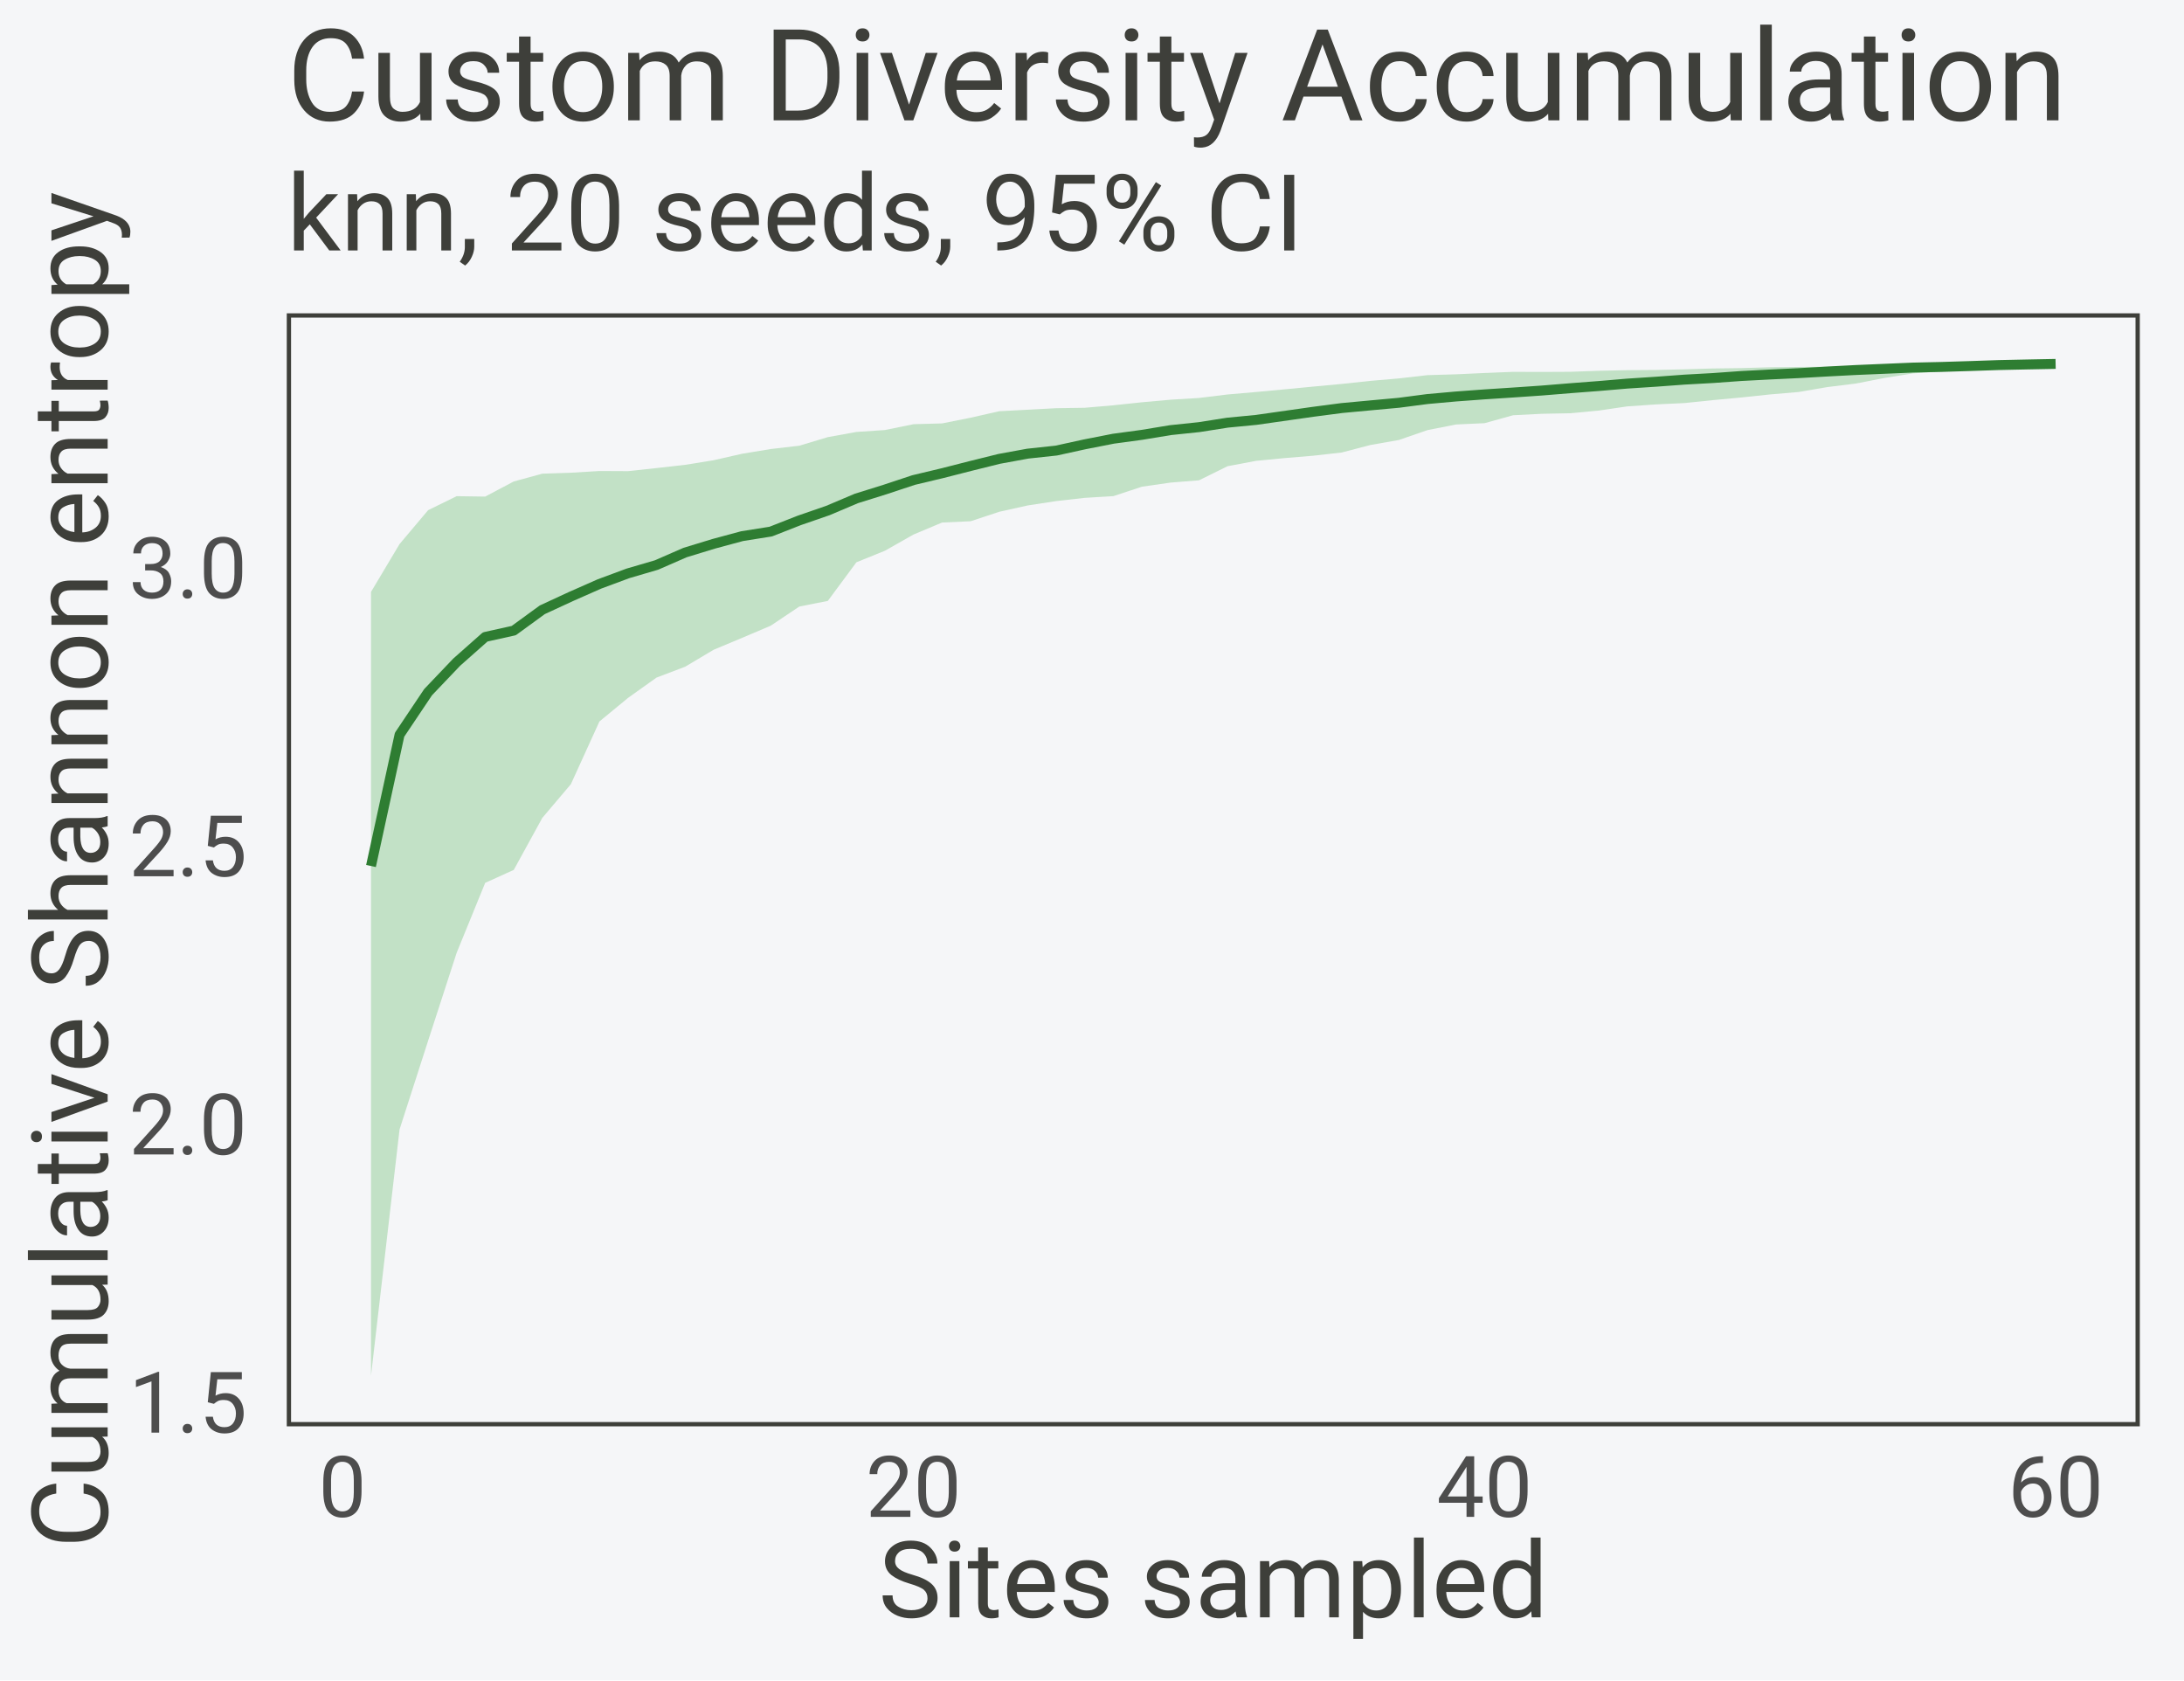
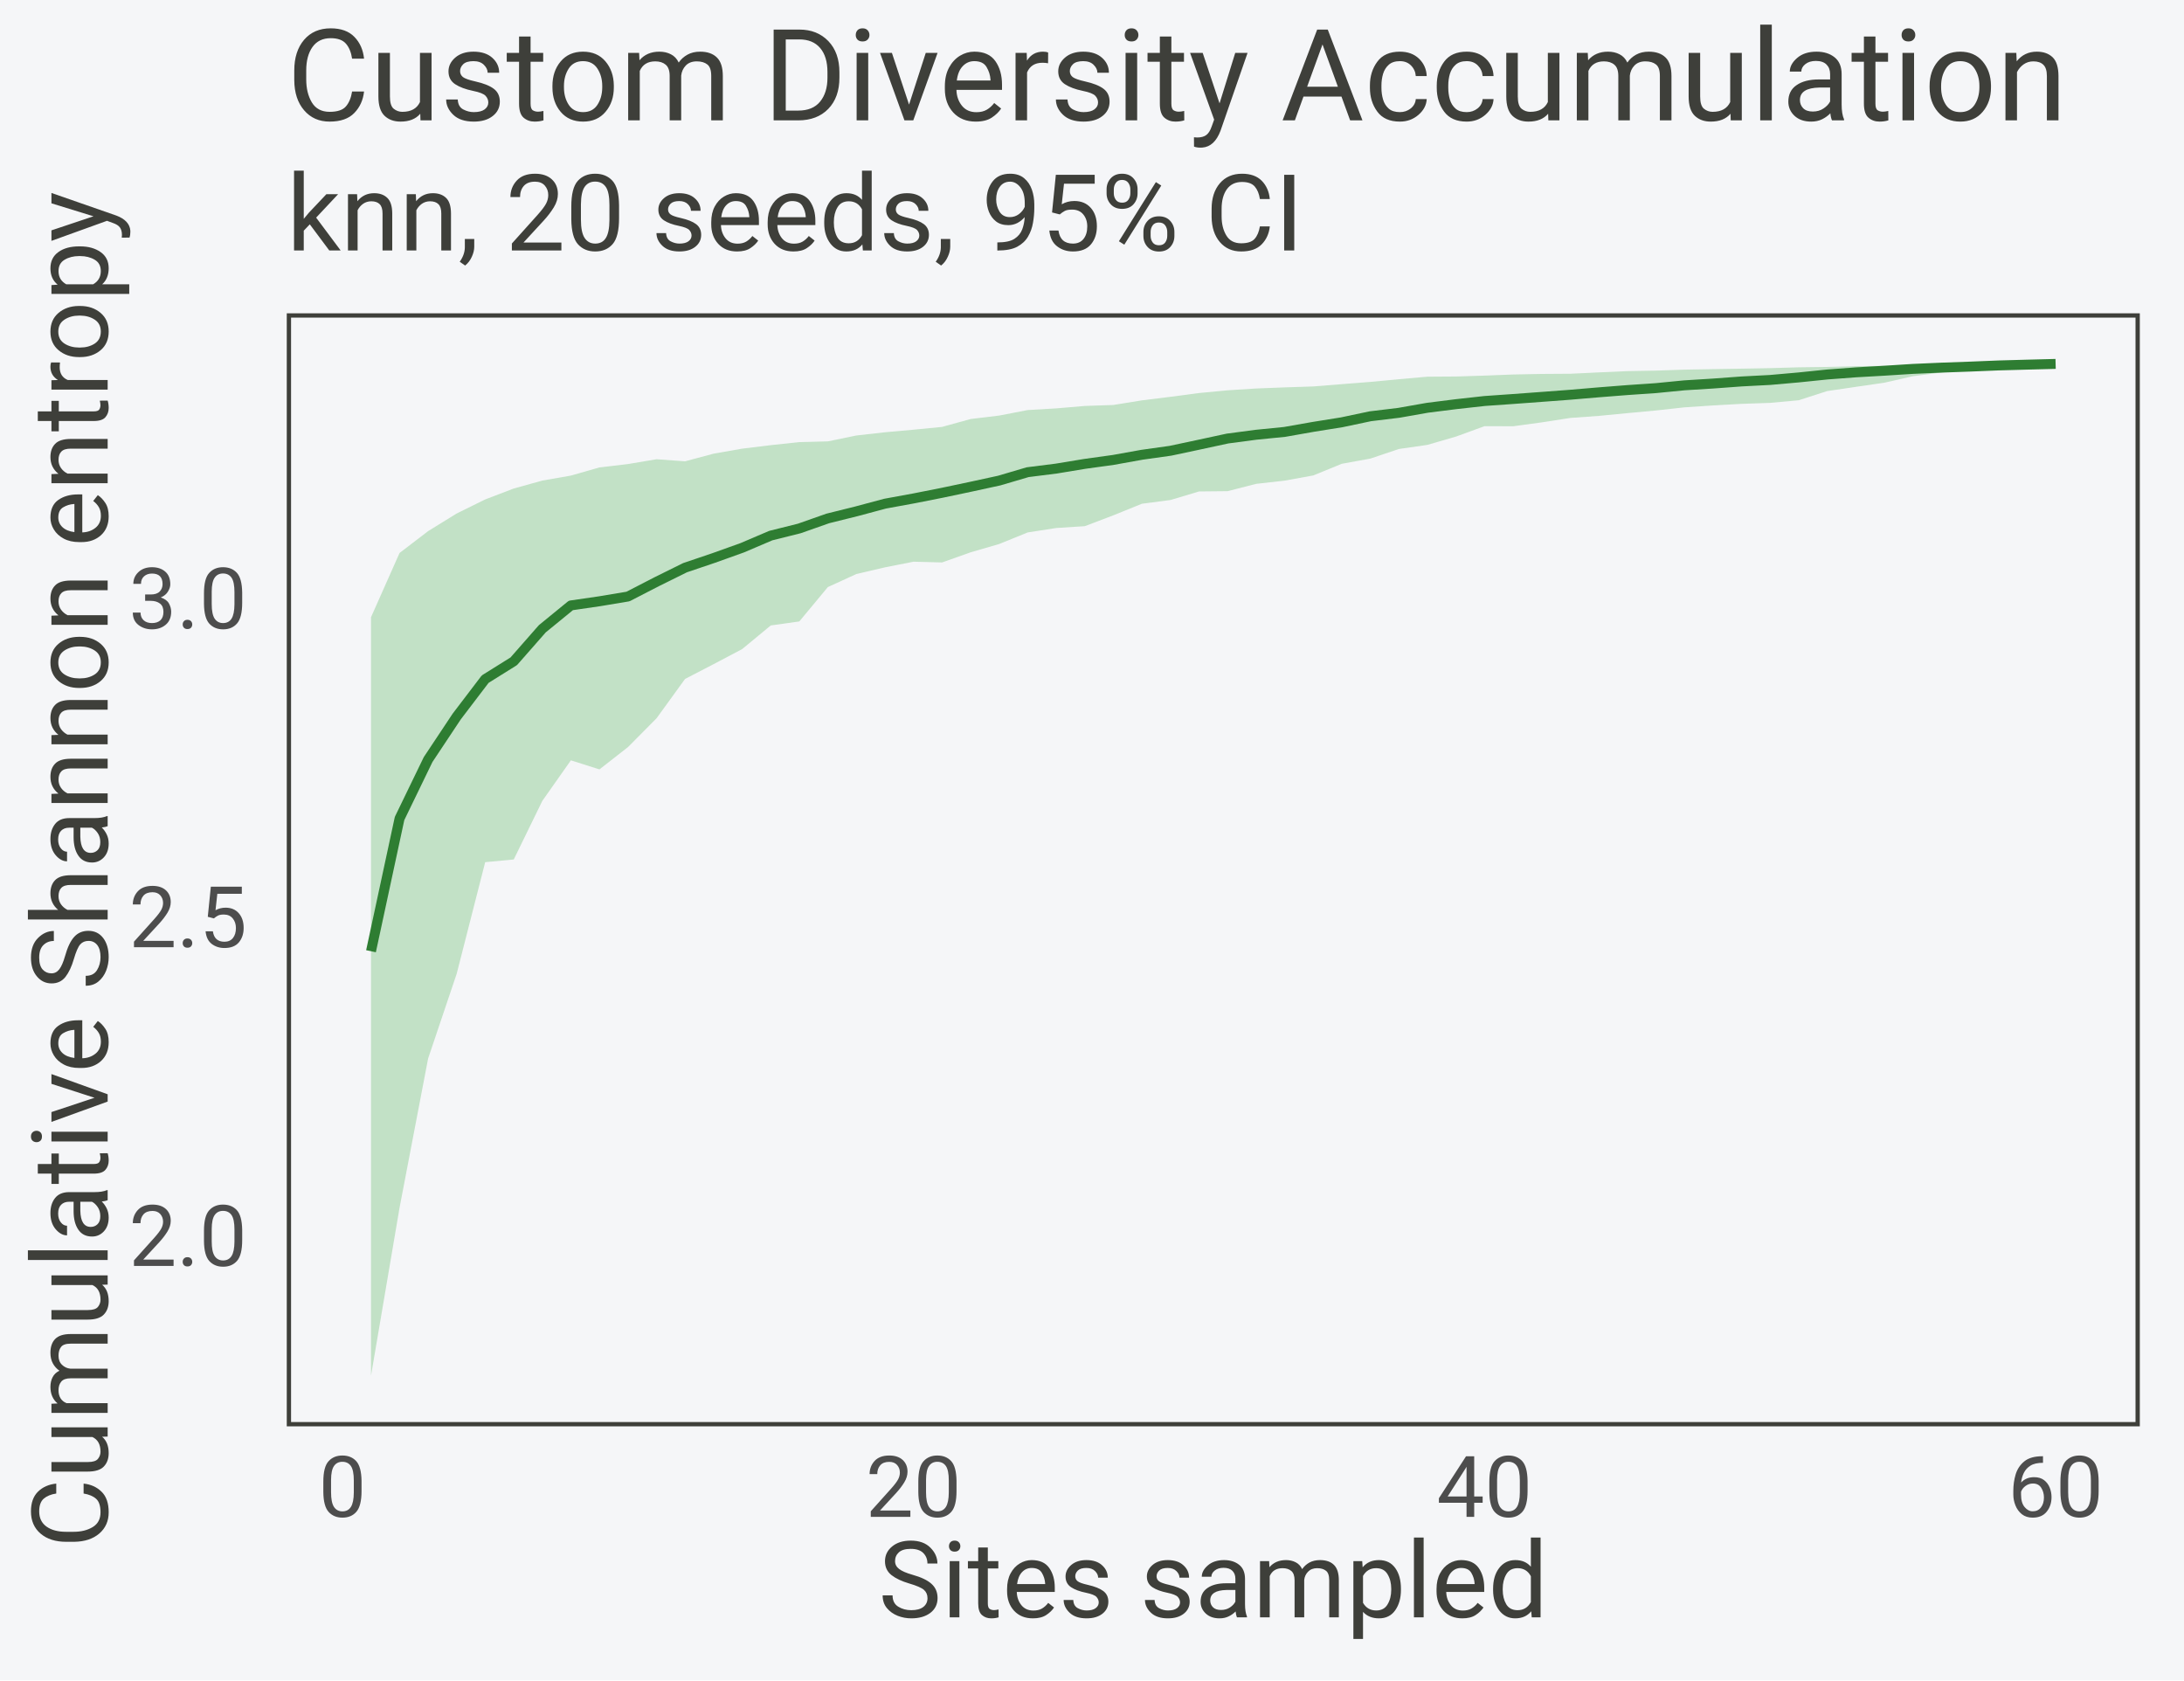
<svg xmlns="http://www.w3.org/2000/svg" width="468.00pt" height="360.00pt" viewBox="0 0 468.00 360.00">
  <g class="svglite">
    <defs>
      <style type="text/css">
    /* theme-aware-processed */
    .svglite line, .svglite polyline, .svglite polygon, .svglite path, .svglite circle {
      fill: none;
      stroke: #3E3F3A;
      stroke-linecap: round;
      stroke-linejoin: round;
      stroke-miterlimit: 10.00;
    }
    .svglite &gt; g &gt; rect {
      fill: none;
      stroke: #3E3F3A;
      stroke-linecap: round;
      stroke-linejoin: round;
      stroke-miterlimit: 10.00;
    }
    .svglite text {
      white-space: pre;
      fill: #3E3F3A;
    }
    .svglite g.glyphgroup path {
      fill: inherit;
      stroke: none;
    }
  </style>
    </defs>
    <rect class="svg-bg" width="100%" height="100%" style="stroke: none; fill: #F5F6F8;" />
    <defs>
      <clipPath id="cpMC4wMHw0NjguMDB8MC4wMHwzNjAuMDA=">
        <rect x="0.00" y="0.00" width="468.00" height="360.00" />
      </clipPath>
    </defs>
    <g clip-path="url(#cpMC4wMHw0NjguMDB8MC4wMHwzNjAuMDA=)">
      <rect x="0.00" y="0.00" width="468.00" height="360.00" style="stroke-width: 1.84; stroke: none;" /> fill: #F5F6F8;' /&gt;
</g>
    <defs>
      <clipPath id="cpNjEuNDV8NDU4LjU0fDY3LjEzfDMwNS42MQ==">
        <rect x="61.45" y="67.13" width="397.08" height="238.48" />
      </clipPath>
    </defs>
    <g clip-path="url(#cpNjEuNDV8NDU4LjU0fDY3LjEzfDMwNS42MQ==)">
      <rect x="61.45" y="67.13" width="397.08" height="238.48" style="stroke-width: 1.84;" />
-       <polygon points="79.50,126.83 85.62,116.57 91.74,109.31 97.86,106.31 103.97,106.40 110.09,103.16 116.21,101.49 122.33,101.29 128.45,100.92 134.57,100.95 140.68,100.29 146.80,99.60 152.92,98.61 159.04,97.22 165.16,96.21 171.28,95.50 177.39,93.66 183.51,92.55 189.63,92.14 195.75,90.89 201.87,90.72 207.99,89.50 214.11,88.11 220.22,87.79 226.34,87.46 232.46,87.37 238.58,86.84 244.70,86.19 250.82,85.64 256.93,85.27 263.05,84.52 269.17,83.99 275.29,83.42 281.41,82.83 287.53,82.26 293.64,81.61 299.76,81.08 305.88,80.38 312.00,80.20 318.12,79.92 324.24,79.67 330.35,79.69 336.47,79.66 342.59,79.45 348.71,79.31 354.83,79.27 360.95,79.13 367.07,78.95 373.18,78.87 379.30,78.69 385.42,78.62 391.54,78.56 397.66,78.45 403.78,78.32 409.89,78.24 416.01,78.20 422.13,78.13 428.25,78.04 434.37,77.97 440.49,77.97 440.49,77.97 434.37,78.25 428.25,78.47 422.13,79.00 416.01,79.59 409.89,80.01 403.78,80.99 397.66,82.18 391.54,82.94 385.42,83.99 379.30,84.51 373.18,85.16 367.07,85.73 360.95,86.36 354.83,86.65 348.71,87.07 342.59,87.97 336.47,88.54 330.35,88.66 324.24,88.97 318.12,90.67 312.00,90.95 305.88,92.16 299.76,94.27 293.64,95.35 287.53,96.95 281.41,97.64 275.29,98.15 269.17,98.74 263.05,99.89 256.93,102.91 250.82,103.40 244.70,104.28 238.58,106.30 232.46,106.67 226.34,107.36 220.22,108.30 214.11,109.66 207.99,111.68 201.87,111.96 195.75,114.53 189.63,118.00 183.51,120.48 177.39,128.75 171.28,129.96 165.16,134.06 159.04,136.66 152.92,139.22 146.80,142.86 140.68,145.18 134.57,149.54 128.45,154.58 122.33,168.02 116.21,175.24 110.09,186.39 103.97,189.16 97.86,204.13 91.74,222.99 85.62,241.99 79.50,294.77 " style="stroke-width: 0.00; stroke: none; stroke-linecap: butt; fill: #4CAF50; fill-opacity: 0.30;" />
-       <polyline points="79.50,126.83 85.62,116.57 91.74,109.31 97.86,106.31 103.97,106.40 110.09,103.16 116.21,101.49 122.33,101.29 128.45,100.92 134.57,100.95 140.68,100.29 146.80,99.60 152.92,98.61 159.04,97.22 165.16,96.21 171.28,95.50 177.39,93.66 183.51,92.55 189.63,92.14 195.75,90.89 201.87,90.72 207.99,89.50 214.11,88.11 220.22,87.79 226.34,87.46 232.46,87.37 238.58,86.84 244.70,86.19 250.82,85.64 256.93,85.27 263.05,84.52 269.17,83.99 275.29,83.42 281.41,82.83 287.53,82.26 293.64,81.61 299.76,81.08 305.88,80.38 312.00,80.20 318.12,79.92 324.24,79.67 330.35,79.69 336.47,79.66 342.59,79.45 348.71,79.31 354.83,79.27 360.95,79.13 367.07,78.95 373.18,78.87 379.30,78.69 385.42,78.62 391.54,78.56 397.66,78.45 403.78,78.32 409.89,78.24 416.01,78.20 422.13,78.13 428.25,78.04 434.37,77.97 440.49,77.97 " style="stroke-width: 1.84; stroke: none; stroke-linecap: butt;" />
-       <polyline points="440.49,77.97 434.37,78.25 428.25,78.47 422.13,79.00 416.01,79.59 409.89,80.01 403.78,80.99 397.66,82.18 391.54,82.94 385.42,83.99 379.30,84.51 373.18,85.16 367.07,85.73 360.95,86.36 354.83,86.65 348.71,87.07 342.59,87.97 336.47,88.54 330.35,88.66 324.24,88.97 318.12,90.67 312.00,90.95 305.88,92.16 299.76,94.27 293.64,95.35 287.53,96.95 281.41,97.64 275.29,98.15 269.17,98.74 263.05,99.89 256.93,102.91 250.82,103.40 244.70,104.28 238.58,106.30 232.46,106.67 226.34,107.36 220.22,108.30 214.11,109.66 207.99,111.68 201.87,111.96 195.75,114.53 189.63,118.00 183.51,120.48 177.39,128.75 171.28,129.96 165.16,134.06 159.04,136.66 152.92,139.22 146.80,142.86 140.68,145.18 134.57,149.54 128.45,154.58 122.33,168.02 116.21,175.24 110.09,186.39 103.97,189.16 97.86,204.13 91.74,222.99 85.62,241.99 79.50,294.77 " style="stroke-width: 1.84; stroke: none; stroke-linecap: butt;" />
-       <polyline points="79.50,185.55 85.62,157.43 91.74,148.30 97.86,141.88 103.97,136.47 110.09,135.11 116.21,130.65 122.33,127.82 128.45,125.12 134.57,122.85 140.68,121.06 146.80,118.39 152.92,116.52 159.04,114.87 165.16,113.90 171.28,111.50 177.39,109.39 183.51,106.80 189.63,104.89 195.75,102.86 201.87,101.40 207.99,99.84 214.11,98.32 220.22,97.20 226.34,96.54 232.46,95.20 238.58,94.00 244.70,93.17 250.82,92.16 256.93,91.52 263.05,90.56 269.17,89.97 275.29,89.10 281.41,88.23 287.53,87.43 293.64,86.86 299.76,86.30 305.88,85.50 312.00,84.95 318.12,84.50 324.24,84.10 330.35,83.68 336.47,83.18 342.59,82.71 348.71,82.19 354.83,81.79 360.95,81.34 367.07,81.00 373.18,80.56 379.30,80.24 385.42,79.95 391.54,79.60 397.66,79.28 403.78,79.02 409.89,78.76 416.01,78.62 422.13,78.43 428.25,78.22 434.37,78.09 440.49,77.97 " style="stroke-width: 2.13; stroke: #2E7D32; stroke-linecap: butt;" />
+       <polygon points="79.50,132.25 85.62,118.48 91.74,113.80 97.86,110.02 103.97,107.01 110.09,104.67 116.21,102.97 122.33,101.90 128.45,100.15 134.57,99.43 140.68,98.40 146.80,98.84 152.92,97.20 159.04,96.13 165.16,95.38 171.28,94.73 177.39,94.57 183.51,93.31 189.63,92.62 195.75,92.07 201.87,91.47 207.99,89.78 214.11,89.04 220.22,87.86 226.34,87.50 232.46,86.98 238.58,86.77 244.70,85.78 250.82,85.02 256.93,84.21 263.05,83.63 269.17,83.24 275.29,83.00 281.41,82.80 287.53,82.31 293.64,81.83 299.76,81.25 305.88,80.71 312.00,80.67 318.12,80.48 324.24,80.24 330.35,80.12 336.47,80.08 342.59,79.79 348.71,79.52 354.83,79.41 360.95,79.20 367.07,79.09 373.18,78.99 379.30,78.88 385.42,78.70 391.54,78.62 397.66,78.46 403.78,78.39 409.89,78.32 416.01,78.25 422.13,78.15 428.25,78.12 434.37,78.02 440.49,77.97 440.49,77.97 434.37,78.29 428.25,78.54 422.13,79.15 416.01,79.82 409.89,80.61 403.78,82.00 397.66,82.89 391.54,83.79 385.42,85.76 379.30,86.32 373.18,86.53 367.07,86.87 360.95,87.28 354.83,87.95 348.71,88.52 342.59,89.11 336.47,89.55 330.35,90.50 324.24,91.33 318.12,91.31 312.00,93.54 305.88,95.32 299.76,96.20 293.64,98.26 287.53,99.37 281.41,101.87 275.29,102.98 269.17,103.67 263.05,105.24 256.93,105.30 250.82,107.13 244.70,107.93 238.58,110.41 232.46,112.74 226.34,113.13 220.22,114.08 214.11,116.56 207.99,118.34 201.87,120.51 195.75,120.35 189.63,121.56 183.51,122.99 177.39,125.79 171.28,133.15 165.16,134.01 159.04,139.07 152.92,142.30 146.80,145.47 140.68,153.91 134.57,160.07 128.45,164.85 122.33,162.91 116.21,171.60 110.09,184.15 103.97,184.73 97.86,208.64 91.74,226.79 85.62,258.76 79.50,294.77 " style="stroke-width: 0.00; stroke: none; stroke-linecap: butt; fill: #4CAF50; fill-opacity: 0.30;" />
+       <polyline points="79.50,132.25 85.62,118.48 91.74,113.80 97.86,110.02 103.97,107.01 110.09,104.67 116.21,102.97 122.33,101.90 128.45,100.15 134.57,99.43 140.68,98.40 146.80,98.84 152.92,97.20 159.04,96.13 165.16,95.38 171.28,94.73 177.39,94.57 183.51,93.31 189.63,92.62 195.75,92.07 201.87,91.47 207.99,89.78 214.11,89.04 220.22,87.86 226.34,87.50 232.46,86.98 238.58,86.77 244.70,85.78 250.82,85.02 256.93,84.21 263.05,83.63 269.17,83.24 275.29,83.00 281.41,82.80 287.53,82.31 293.64,81.83 299.76,81.25 305.88,80.71 312.00,80.67 318.12,80.48 324.24,80.24 330.35,80.12 336.47,80.08 342.59,79.79 348.71,79.52 354.83,79.41 360.95,79.20 367.07,79.09 373.18,78.99 379.30,78.88 385.42,78.70 391.54,78.62 397.66,78.46 403.78,78.39 409.89,78.32 416.01,78.25 422.13,78.15 428.25,78.12 434.37,78.02 440.49,77.97 " style="stroke-width: 1.84; stroke: none; stroke-linecap: butt;" />
+       <polyline points="440.49,77.97 434.37,78.29 428.25,78.54 422.13,79.15 416.01,79.82 409.89,80.61 403.78,82.00 397.66,82.89 391.54,83.79 385.42,85.76 379.30,86.32 373.18,86.53 367.07,86.87 360.95,87.28 354.83,87.95 348.71,88.52 342.59,89.11 336.47,89.55 330.35,90.50 324.24,91.33 318.12,91.31 312.00,93.54 305.88,95.32 299.76,96.20 293.64,98.26 287.53,99.37 281.41,101.87 275.29,102.98 269.17,103.67 263.05,105.24 256.93,105.30 250.82,107.13 244.70,107.93 238.58,110.41 232.46,112.74 226.34,113.13 220.22,114.08 214.11,116.56 207.99,118.34 201.87,120.51 195.75,120.35 189.63,121.56 183.51,122.99 177.39,125.79 171.28,133.15 165.16,134.01 159.04,139.07 152.92,142.30 146.80,145.47 140.68,153.91 134.57,160.07 128.45,164.85 122.33,162.91 116.21,171.60 110.09,184.15 103.97,184.73 97.86,208.64 91.74,226.79 85.62,258.76 79.50,294.77 " style="stroke-width: 1.84; stroke: none; stroke-linecap: butt;" />
+       <polyline points="79.50,203.81 85.62,175.37 91.74,162.74 97.86,153.53 103.97,145.51 110.09,141.69 116.21,134.72 122.33,129.72 128.45,128.83 134.57,127.81 140.68,124.66 146.80,121.63 152.92,119.56 159.04,117.37 165.16,114.76 171.28,113.23 177.39,111.08 183.51,109.56 189.63,107.92 195.75,106.80 201.87,105.59 207.99,104.30 214.11,102.97 220.22,101.17 226.34,100.40 232.46,99.39 238.58,98.54 244.70,97.44 250.82,96.58 256.93,95.28 263.05,93.96 269.17,93.15 275.29,92.54 281.41,91.46 287.53,90.48 293.64,89.19 299.76,88.45 305.88,87.37 312.00,86.60 318.12,85.92 324.24,85.49 330.35,85.04 336.47,84.58 342.59,84.06 348.71,83.58 354.83,83.16 360.95,82.56 367.07,82.18 373.18,81.73 379.30,81.41 385.42,80.87 391.54,80.24 397.66,79.78 403.78,79.43 409.89,79.04 416.01,78.77 422.13,78.55 428.25,78.30 434.37,78.13 440.49,77.97 " style="stroke-width: 2.13; stroke: #2E7D32; stroke-linecap: butt;" />
    </g>
    <g clip-path="url(#cpMC4wMHw0NjguMDB8MC4wMHwzNjAuMDA=)">
-       <text x="52.93" y="306.96" text-anchor="end" style="font-size: 1.52em;fill: #4D4D4D; font-family: &quot;Roboto&quot;, -apple-system, BlinkMacSystemFont, &quot;Segoe UI&quot;, system-ui, sans-serif;">1.5</text>
-       <text x="52.93" y="247.36" text-anchor="end" style="font-size: 1.52em;fill: #4D4D4D; font-family: &quot;Roboto&quot;, -apple-system, BlinkMacSystemFont, &quot;Segoe UI&quot;, system-ui, sans-serif;">2.0</text>
-       <text x="52.93" y="187.75" text-anchor="end" style="font-size: 1.52em;fill: #4D4D4D; font-family: &quot;Roboto&quot;, -apple-system, BlinkMacSystemFont, &quot;Segoe UI&quot;, system-ui, sans-serif;">2.5</text>
-       <text x="52.93" y="128.15" text-anchor="end" style="font-size: 1.52em;fill: #4D4D4D; font-family: &quot;Roboto&quot;, -apple-system, BlinkMacSystemFont, &quot;Segoe UI&quot;, system-ui, sans-serif;">3.0</text>
+       <text x="52.93" y="271.24" text-anchor="end" style="font-size: 1.52em;fill: #4D4D4D; font-family: &quot;Roboto&quot;, -apple-system, BlinkMacSystemFont, &quot;Segoe UI&quot;, system-ui, sans-serif;">2.0</text>
+       <text x="52.93" y="202.95" text-anchor="end" style="font-size: 1.52em;fill: #4D4D4D; font-family: &quot;Roboto&quot;, -apple-system, BlinkMacSystemFont, &quot;Segoe UI&quot;, system-ui, sans-serif;">2.5</text>
+       <text x="52.93" y="134.67" text-anchor="end" style="font-size: 1.52em;fill: #4D4D4D; font-family: &quot;Roboto&quot;, -apple-system, BlinkMacSystemFont, &quot;Segoe UI&quot;, system-ui, sans-serif;">3.0</text>
      <text x="73.38" y="325.00" text-anchor="middle" style="font-size: 1.52em;fill: #4D4D4D; font-family: &quot;Roboto&quot;, -apple-system, BlinkMacSystemFont, &quot;Segoe UI&quot;, system-ui, sans-serif;">0</text>
      <text x="195.75" y="325.00" text-anchor="middle" style="font-size: 1.52em;fill: #4D4D4D; font-family: &quot;Roboto&quot;, -apple-system, BlinkMacSystemFont, &quot;Segoe UI&quot;, system-ui, sans-serif;">20</text>
      <text x="318.12" y="325.00" text-anchor="middle" style="font-size: 1.52em;fill: #4D4D4D; font-family: &quot;Roboto&quot;, -apple-system, BlinkMacSystemFont, &quot;Segoe UI&quot;, system-ui, sans-serif;">40</text>
      <text x="440.49" y="325.00" text-anchor="middle" style="font-size: 1.52em;fill: #4D4D4D; font-family: &quot;Roboto&quot;, -apple-system, BlinkMacSystemFont, &quot;Segoe UI&quot;, system-ui, sans-serif;">60</text>
      <text x="259.99" y="346.53" text-anchor="middle" style="font-size: 1.9em; font-family: &quot;Roboto&quot;, -apple-system, BlinkMacSystemFont, &quot;Segoe UI&quot;, system-ui, sans-serif;">Sites sampled</text>
      <text transform="translate(23.07,186.37) rotate(-90)" text-anchor="middle" style="font-size: 1.9em; font-family: &quot;Roboto&quot;, -apple-system, BlinkMacSystemFont, &quot;Segoe UI&quot;, system-ui, sans-serif;">Cumulative Shannon entropy</text>
      <text x="61.45" y="53.66" style="font-size: 1.9em; font-family: &quot;Roboto&quot;, -apple-system, BlinkMacSystemFont, &quot;Segoe UI&quot;, system-ui, sans-serif;">knn, 20 seeds, 95% CI</text>
      <text x="61.45" y="25.79" style="font-size: 2.28em; font-family: &quot;Roboto&quot;, -apple-system, BlinkMacSystemFont, &quot;Segoe UI&quot;, system-ui, sans-serif;">Custom Diversity Accumulation</text>
    </g>
  </g>
</svg>
